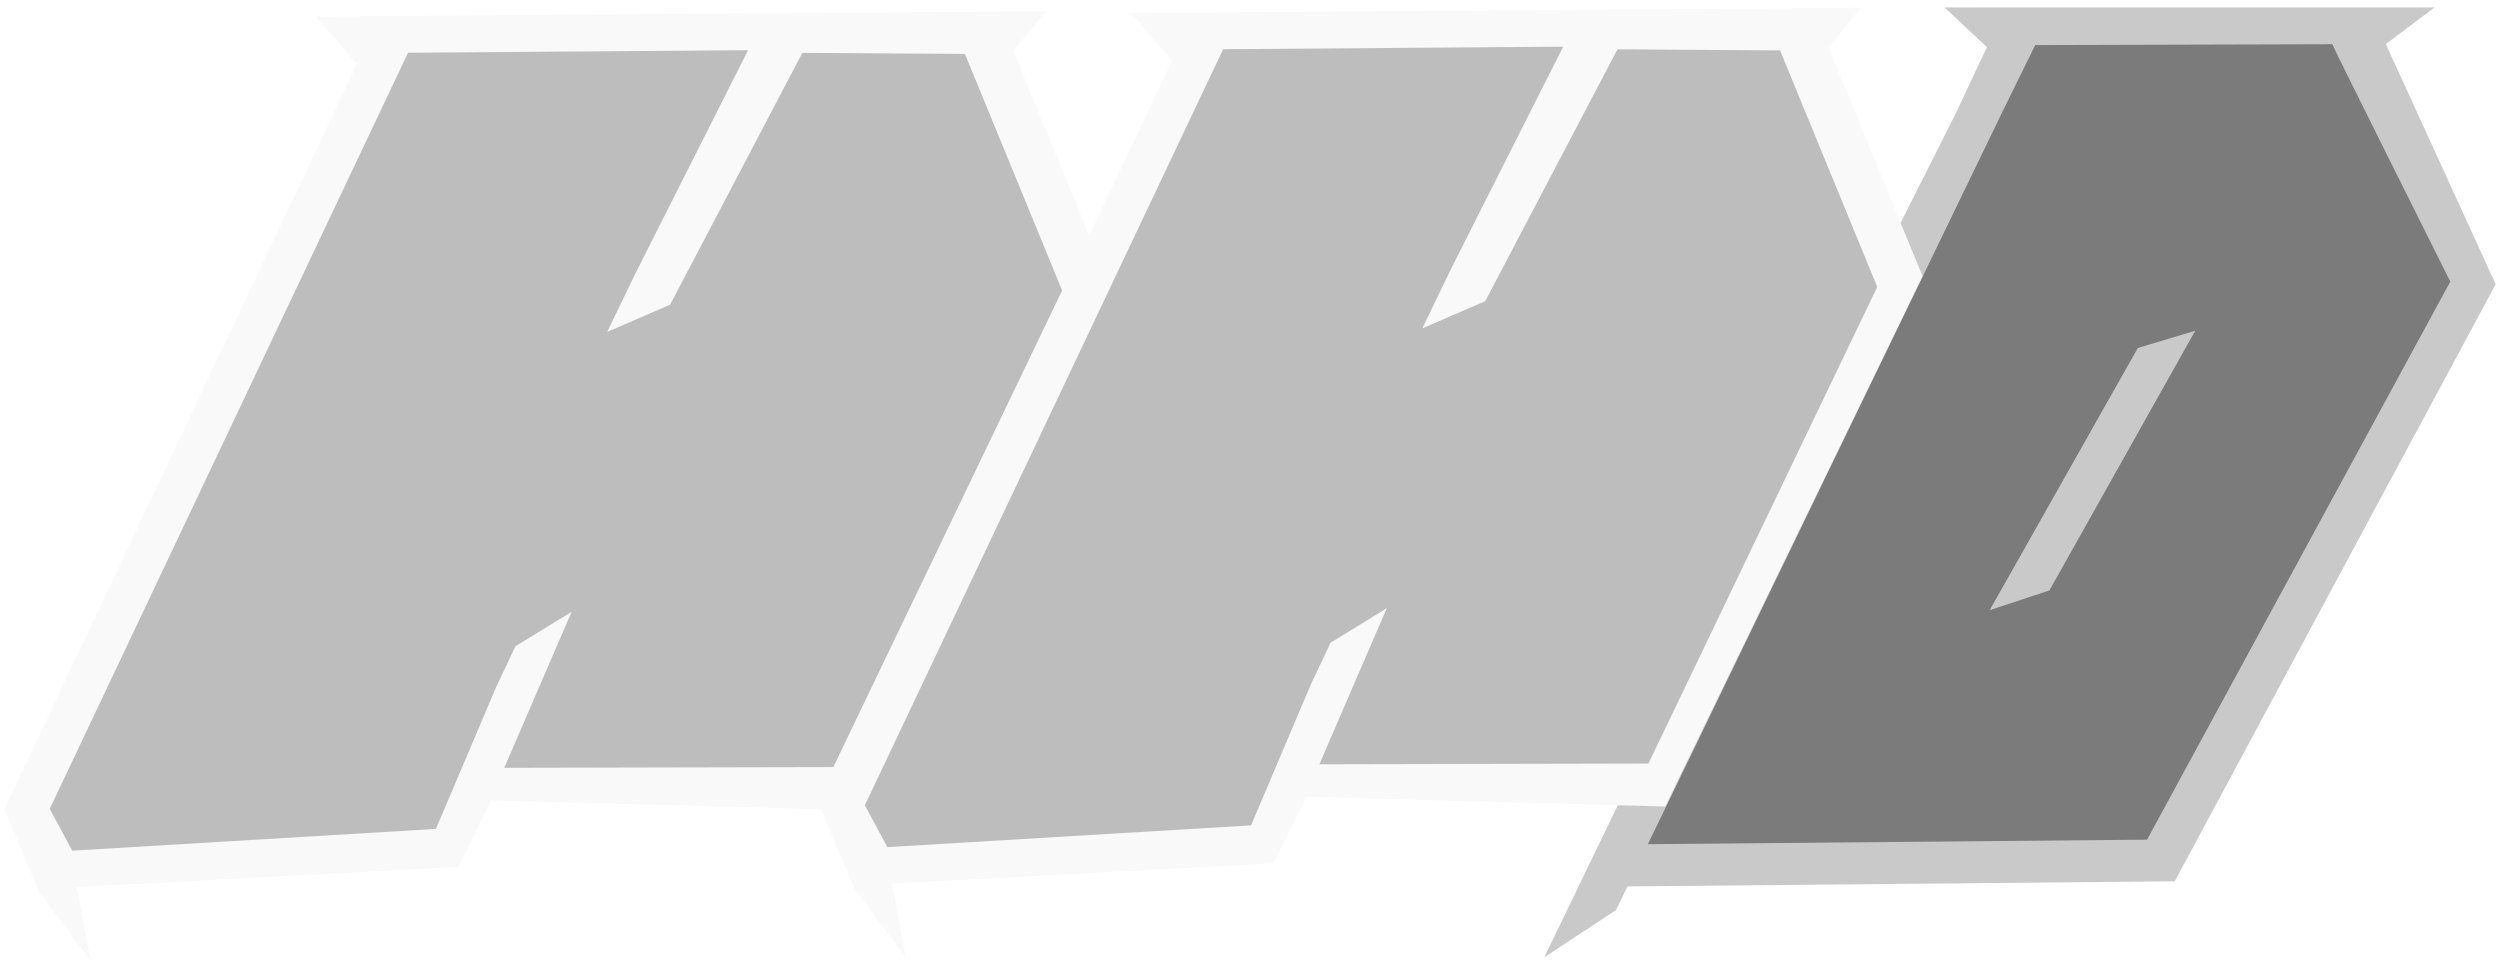
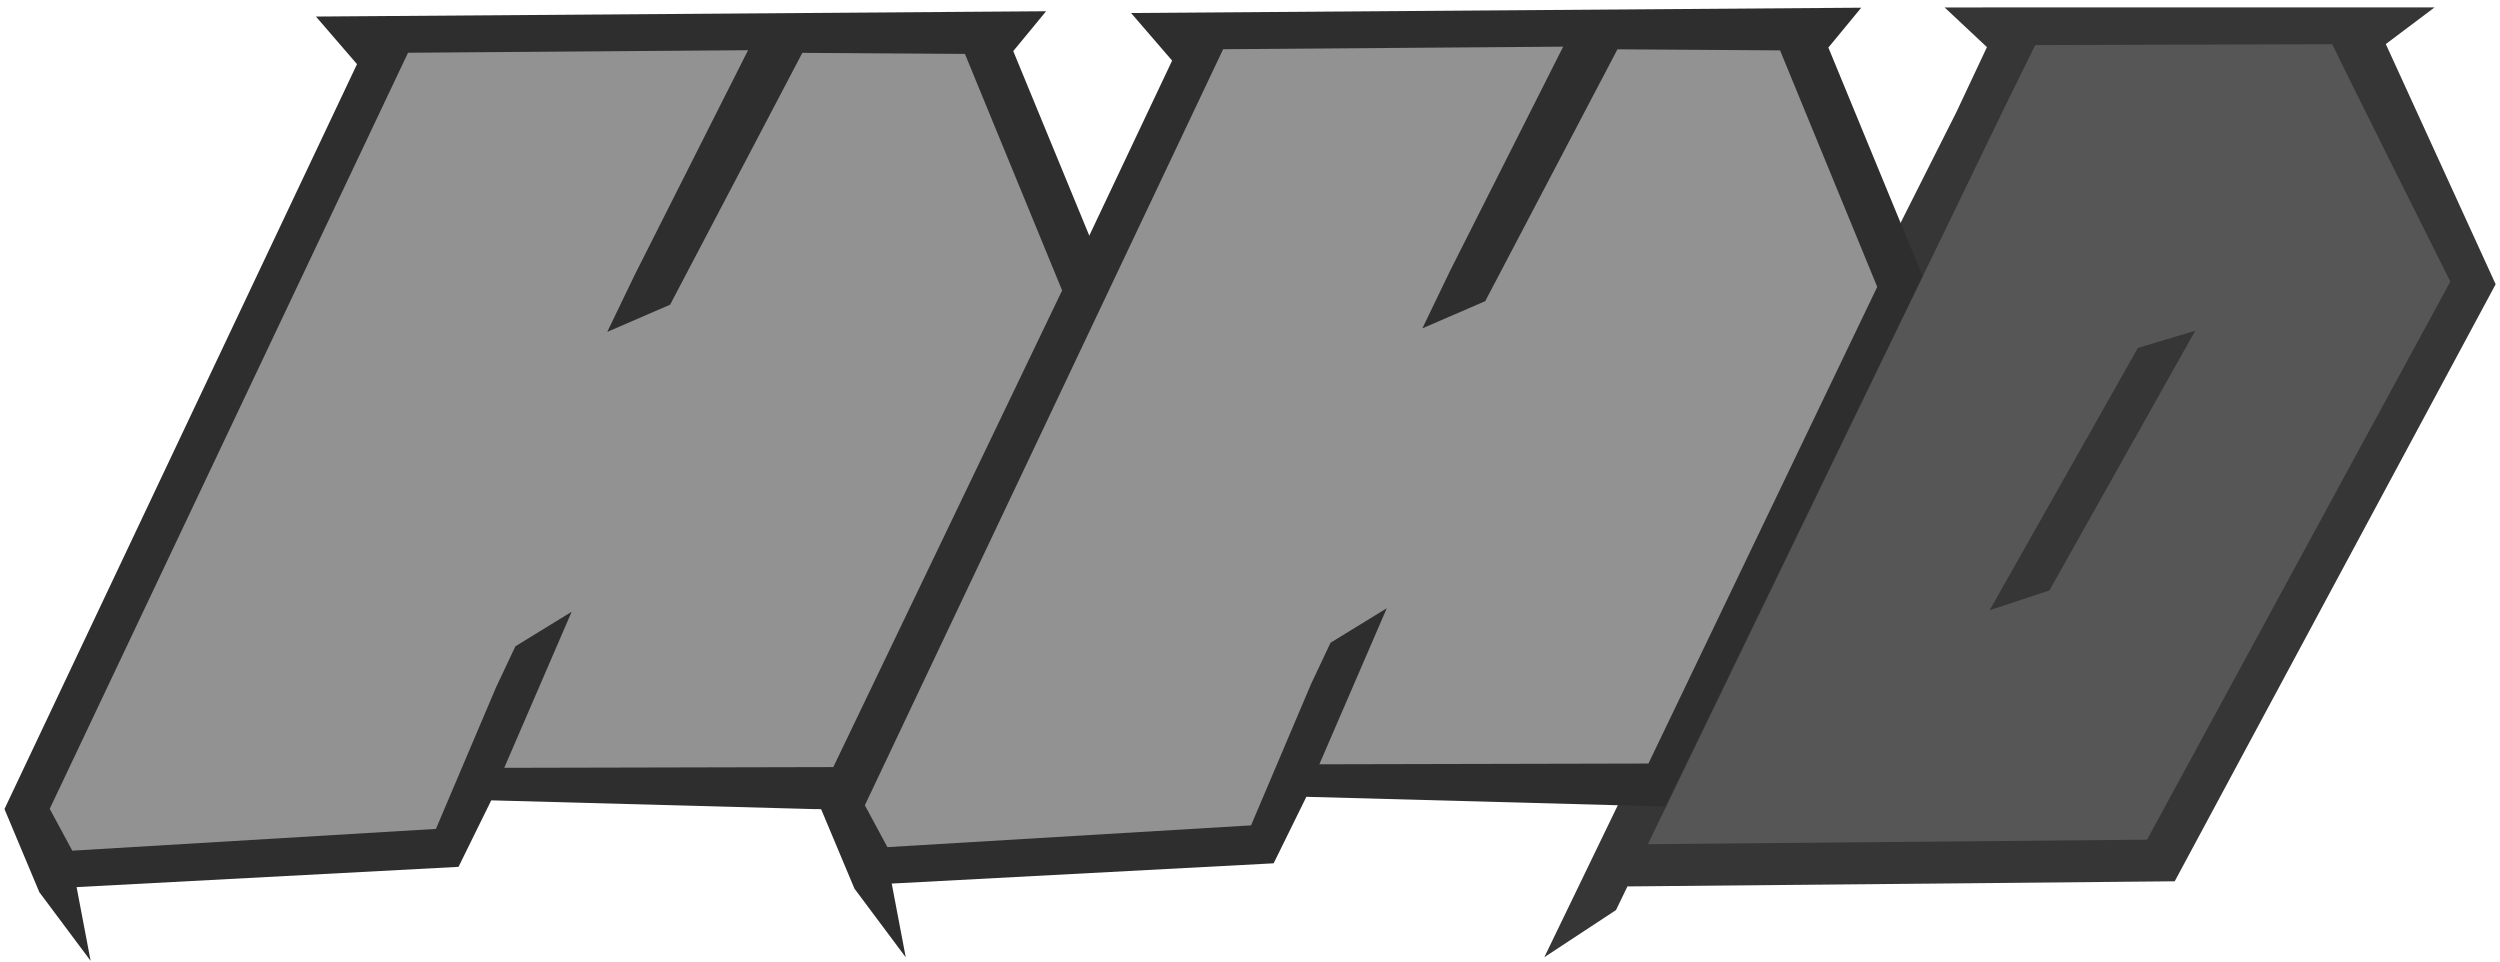
<svg xmlns="http://www.w3.org/2000/svg" width="386.47" height="148.64" viewBox="0 0 386.47 148.64" version="1.1" id="svg1" xml:space="preserve">
  <defs id="defs1" />
  <g id="layer4" transform="translate(-94.94629,-1057.091)">
    <rect style="display:none;fill:#333333;stroke-width:0.778" id="rect12-5" width="515.673" height="279.05" x="1556.87" y="674.092" transform="translate(-1526.736,320.7554)" />
    <g id="g39-3" style="display:inline" transform="translate(-1495.818,961.3661)">
-       <path style="fill:#7b7b7b;fill-opacity:1" d="m 1839.738,229.681 86.407,-1.122 47.24,-90.241 -19.569,-39.39 -50.999,0.936 -5.944,13.351 z" id="path12-5" />
-       <g id="g1" style="fill:#c9c9c9;fill-opacity:1">
-         <path style="fill:#c9c9c9;fill-opacity:1" d="m 1951.308,102.56 c 0.389,1.004 18.243,36.697 18.243,36.697 l -46.878,86.271 -78.962,0.712 -0.313,-6.034 -3.929,12.577 87.479,-0.82 49.614,-92.296 -16.981,-37.13 7.545,-5.673 -68.541,0.008 -7.2,0.01 6.536,6.128 -4.727,10.054 -13.085,25.976 -50.614,104.66 11.082,-7.287 60.058,-124.07 4.751,-9.648 z" id="path9-62" />
-         <path style="display:inline;fill:#c9c9c9;fill-opacity:1" d="m 1921.247,149.52 -22.902,40.53 9.234,-3.052 22.546,-40.151 z" id="path3-0" />
+       <path style="fill:#565656;fill-opacity:1" d="m 1839.738,229.681 86.407,-1.122 47.24,-90.241 -19.569,-39.39 -50.999,0.936 -5.944,13.351 z" id="path12-5" />
+       <g id="g1" style="fill:#363636;fill-opacity:1">
+         <path style="fill:#363636;fill-opacity:1" d="m 1951.308,102.56 c 0.389,1.004 18.243,36.697 18.243,36.697 l -46.878,86.271 -78.962,0.712 -0.313,-6.034 -3.929,12.577 87.479,-0.82 49.614,-92.296 -16.981,-37.13 7.545,-5.673 -68.541,0.008 -7.2,0.01 6.536,6.128 -4.727,10.054 -13.085,25.976 -50.614,104.66 11.082,-7.287 60.058,-124.07 4.751,-9.648 z" id="path9-62" />
+         <path style="display:inline;fill:#363636;fill-opacity:1" d="m 1921.247,149.52 -22.902,40.53 9.234,-3.052 22.546,-40.151 z" id="path3-0" />
      </g>
-       <path style="display:inline;fill:#bdbdbd;fill-opacity:1" d="m 1664.762,217.619 56.977,0.519 36.637,-81.725 -16.184,-34.857 -92.911,0.161 -53.773,117.104 5.818,11.247 58.914,-3.537 z" id="path14-9" />
-       <path style="fill:#f9f9f9" d="m 1667.446,201.979 2.996,-6.348 8.692,-5.334 -10.421,24.125 52.546,-0.119 -4.383,6.506 -50.171,-1.36 -5.059,10.28 -59.041,3.132 2.17,11.402 -7.933,-10.623 -5.388,-12.847 54.499,-115.151 -6.348,-7.359 112.875,-0.821 -5.079,6.163 14.557,35.334 -39.791,81.995 -5.692,-0.173 38.48,-80.159 -15.025,-36.564 -25.134,-0.163 -20.441,38.932 -9.718,4.204 4.253,-8.829 17.514,-34.715 -52.565,0.392 -55.387,116.878 3.485,6.472 56.216,-3.365 z" id="path10-1" />
-       <path style="display:inline;fill:#bdbdbd;fill-opacity:1" d="m 1790.77,217.072 56.977,0.519 36.637,-81.725 -16.184,-34.857 -92.911,0.161 -53.773,117.104 5.818,11.247 58.914,-3.537 z" id="path2-2" />
-       <path style="fill:#f9f9f9" d="m 1793.454,201.432 2.996,-6.348 8.692,-5.334 -10.421,24.125 52.546,-0.119 -4.383,6.506 -50.171,-1.36 -5.059,10.28 -59.041,3.132 2.17,11.402 -7.933,-10.623 -5.388,-12.847 54.499,-115.151 -6.348,-7.359 112.875,-0.821 -5.079,6.163 14.557,35.334 -39.791,81.995 -5.692,-0.173 38.48,-80.159 -15.025,-36.564 -25.134,-0.163 -20.441,38.932 -9.718,4.204 4.253,-8.829 17.514,-34.715 -52.565,0.392 -55.387,116.878 3.485,6.472 56.216,-3.365 z" id="path1-7" />
+       <path style="display:inline;fill:#929292;fill-opacity:1" d="m 1664.762,217.619 56.977,0.519 36.637,-81.725 -16.184,-34.857 -92.911,0.161 -53.773,117.104 5.818,11.247 58.914,-3.537 z" id="path14-9" />
+       <path style="fill:#2e2e2e;fill-opacity:1" d="m 1667.446,201.979 2.996,-6.348 8.692,-5.334 -10.421,24.125 52.546,-0.119 -4.383,6.506 -50.171,-1.36 -5.059,10.28 -59.041,3.132 2.17,11.402 -7.933,-10.623 -5.388,-12.847 54.499,-115.151 -6.348,-7.359 112.875,-0.821 -5.079,6.163 14.557,35.334 -39.791,81.995 -5.692,-0.173 38.48,-80.159 -15.025,-36.564 -25.134,-0.163 -20.441,38.932 -9.718,4.204 4.253,-8.829 17.514,-34.715 -52.565,0.392 -55.387,116.878 3.485,6.472 56.216,-3.365 z" id="path10-1" />
+       <path style="display:inline;fill:#929292;fill-opacity:1" d="m 1790.77,217.072 56.977,0.519 36.637,-81.725 -16.184,-34.857 -92.911,0.161 -53.773,117.104 5.818,11.247 58.914,-3.537 z" id="path2-2" />
+       <path style="fill:#2e2e2e;fill-opacity:1" d="m 1793.454,201.432 2.996,-6.348 8.692,-5.334 -10.421,24.125 52.546,-0.119 -4.383,6.506 -50.171,-1.36 -5.059,10.28 -59.041,3.132 2.17,11.402 -7.933,-10.623 -5.388,-12.847 54.499,-115.151 -6.348,-7.359 112.875,-0.821 -5.079,6.163 14.557,35.334 -39.791,81.995 -5.692,-0.173 38.48,-80.159 -15.025,-36.564 -25.134,-0.163 -20.441,38.932 -9.718,4.204 4.253,-8.829 17.514,-34.715 -52.565,0.392 -55.387,116.878 3.485,6.472 56.216,-3.365 z" id="path1-7" />
    </g>
  </g>
</svg>
